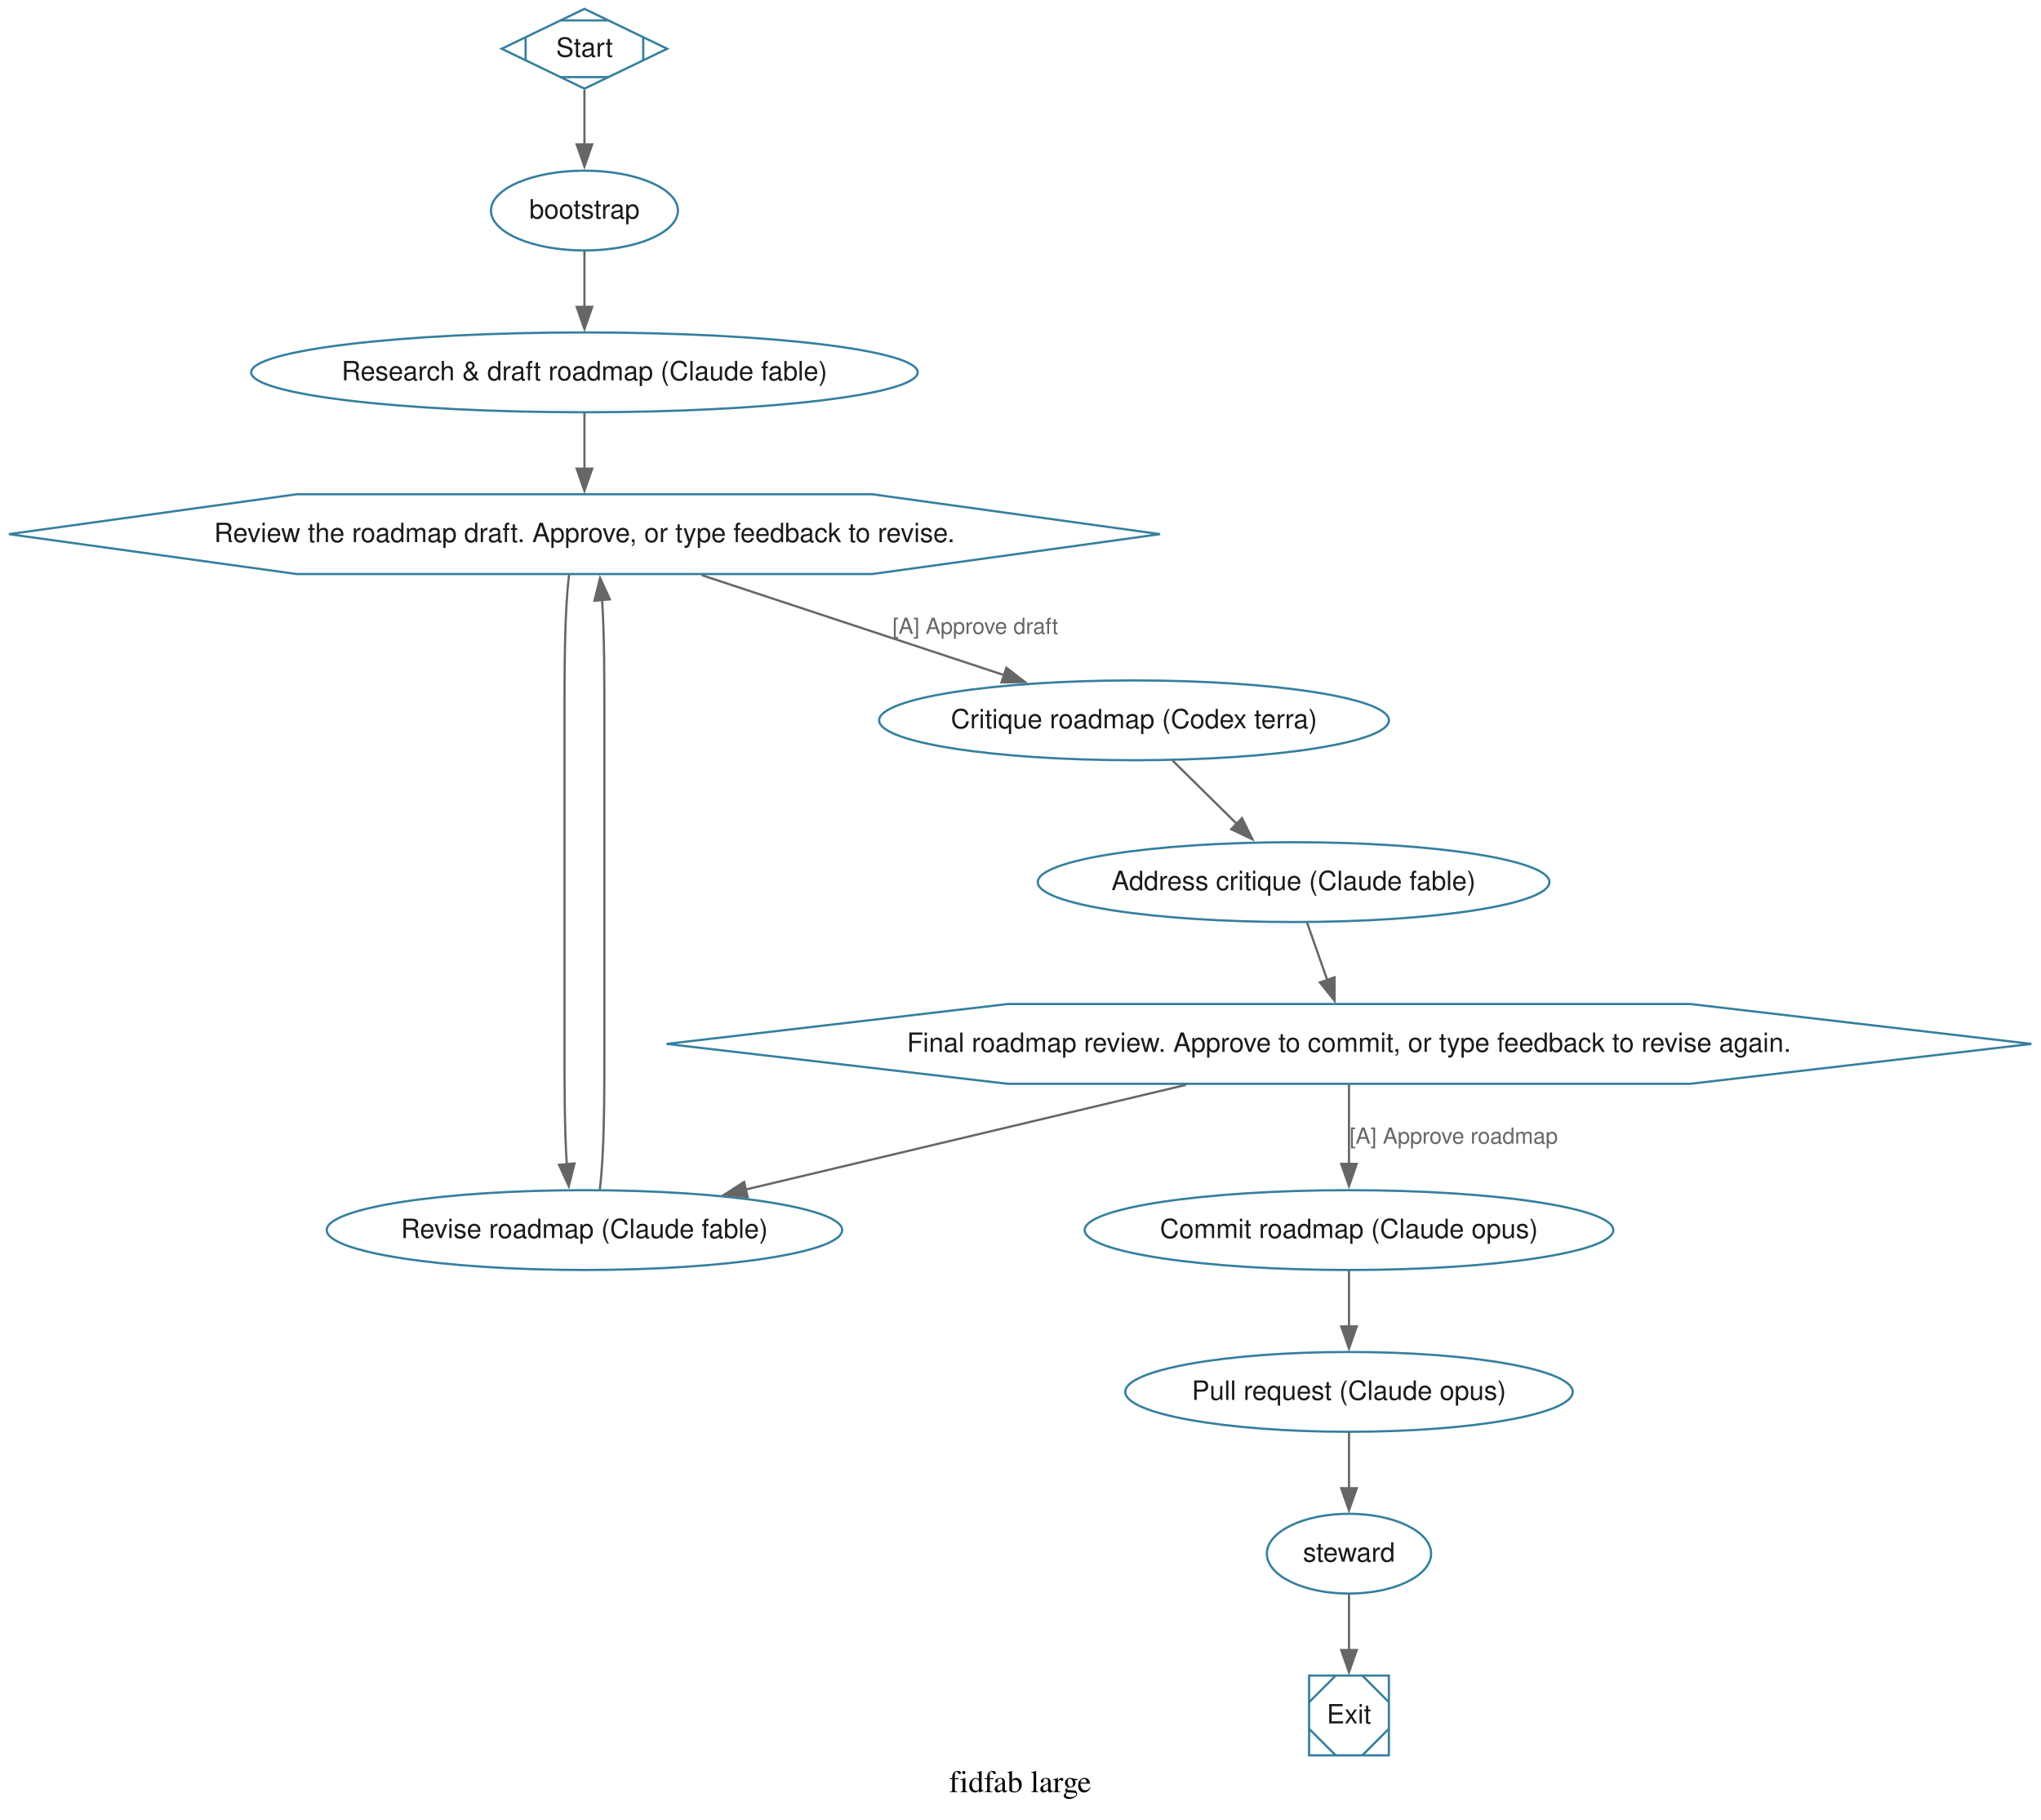
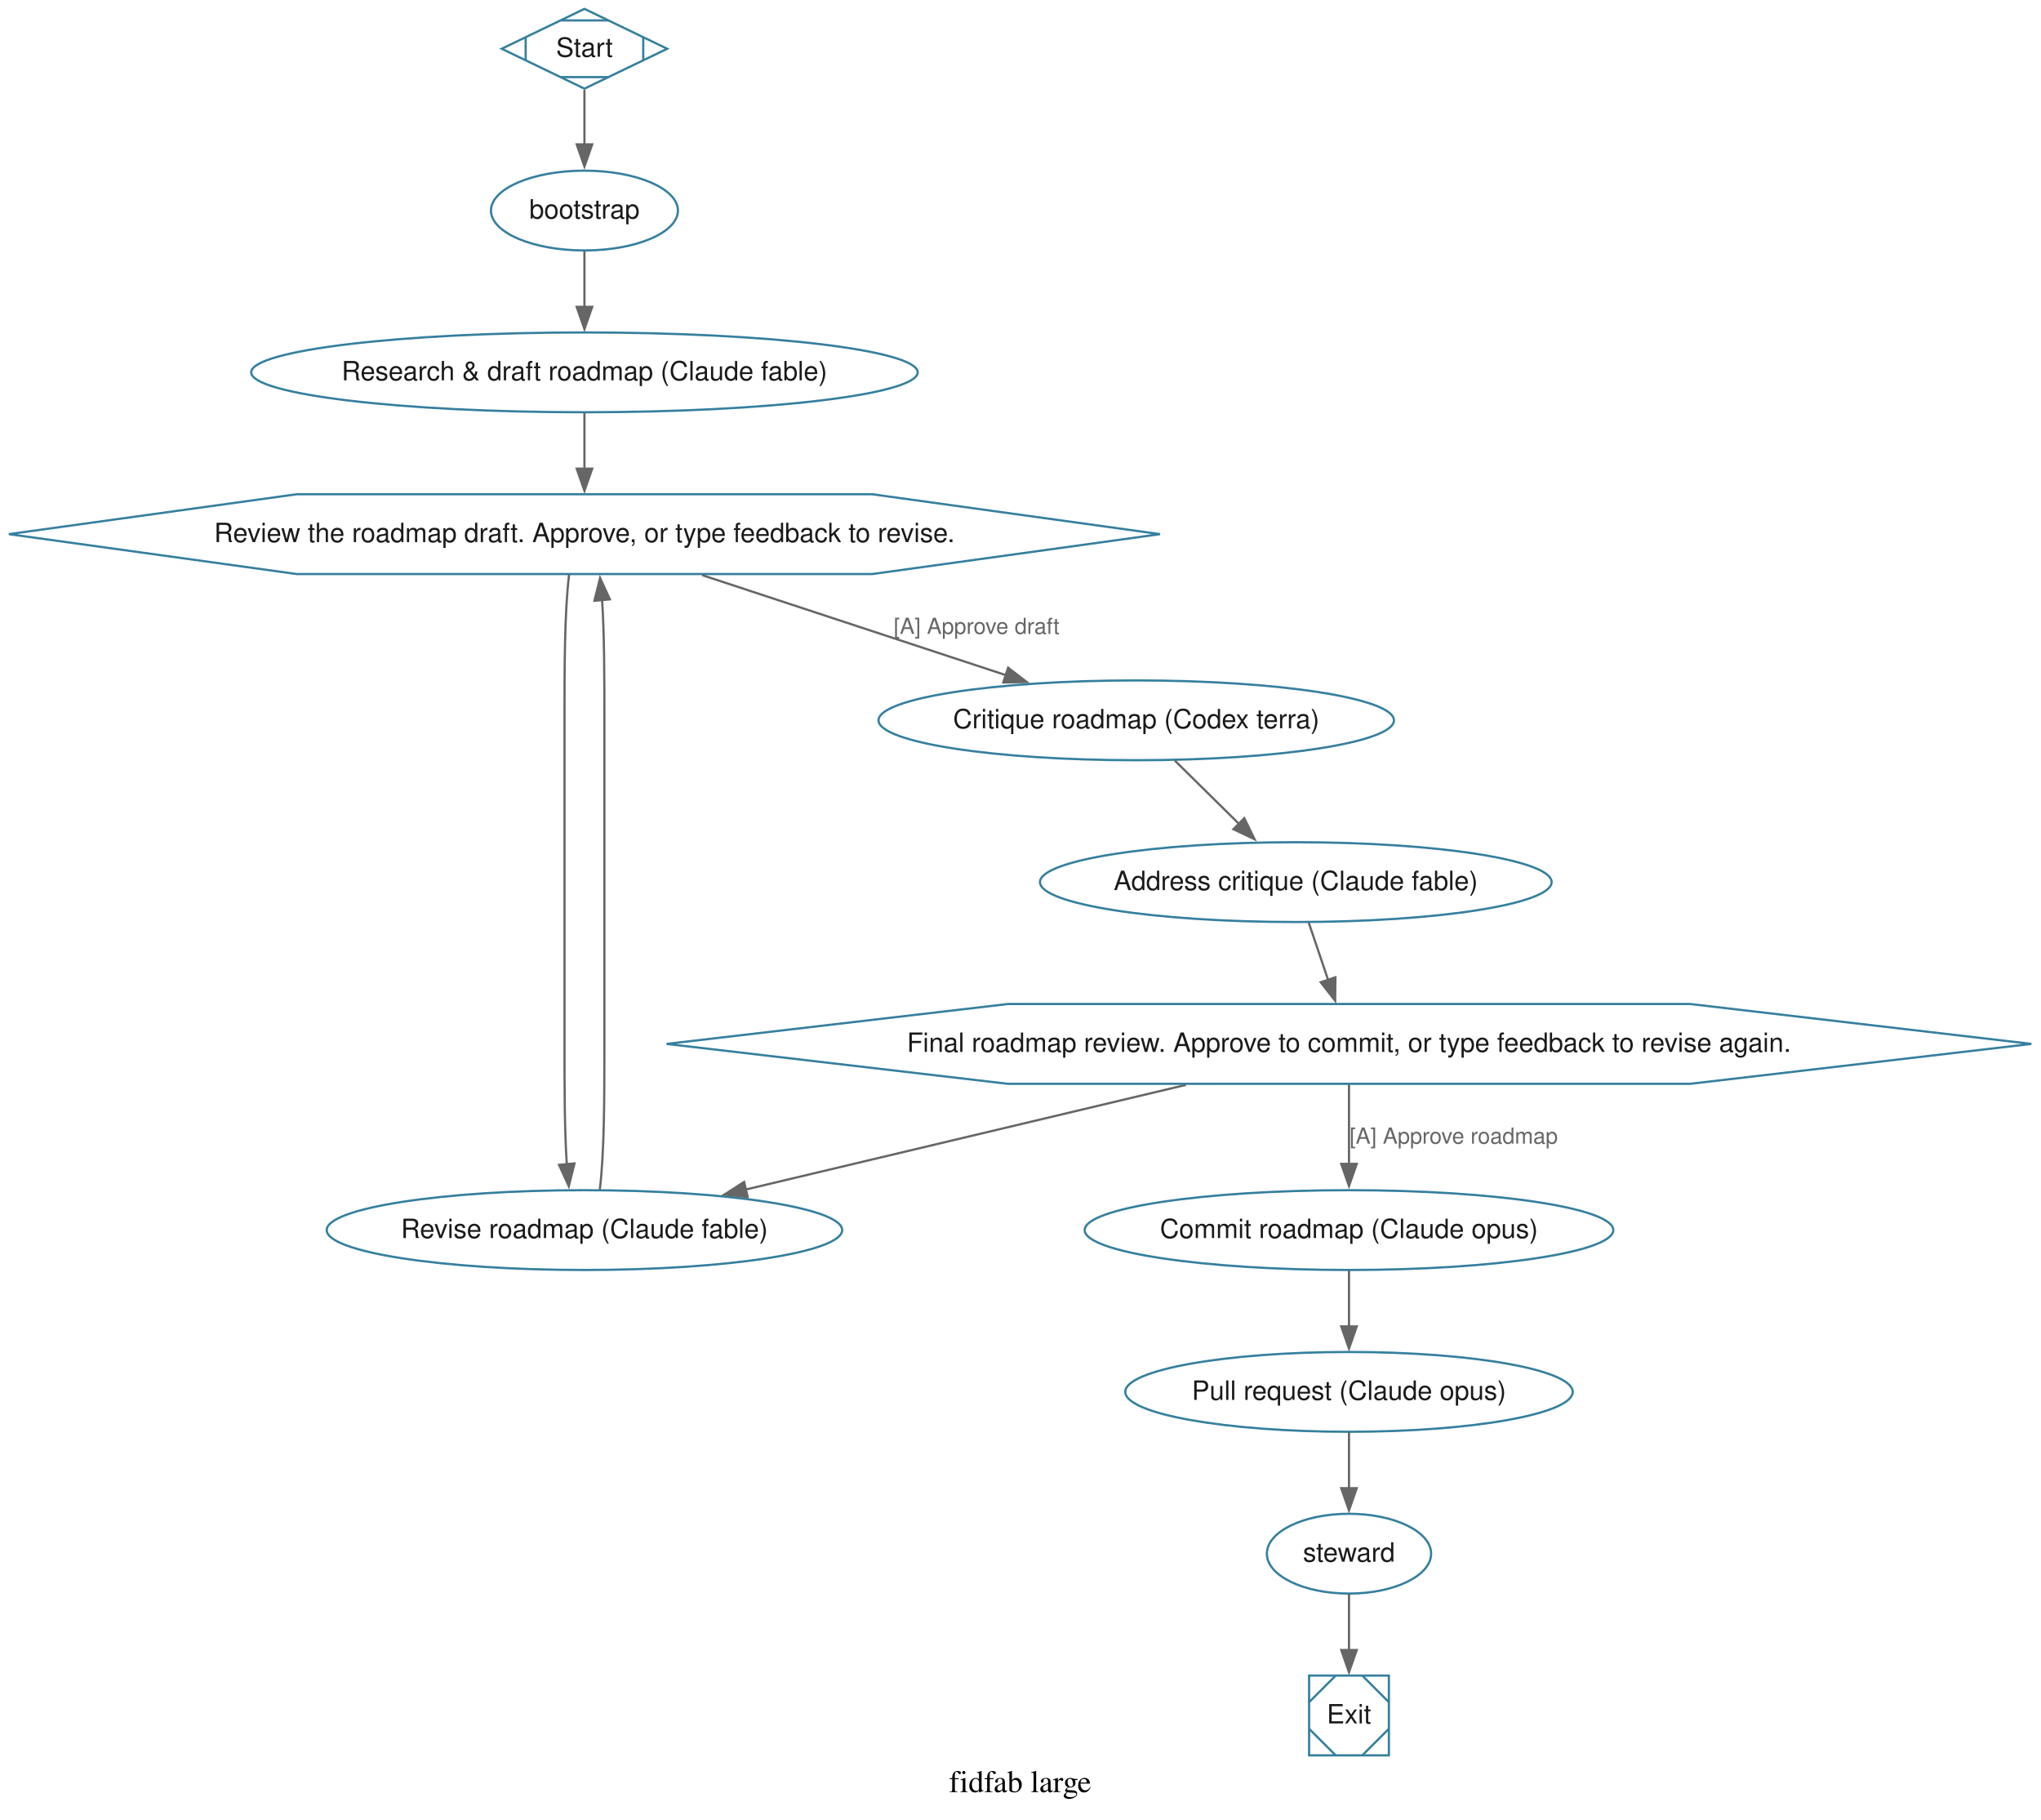
<svg xmlns="http://www.w3.org/2000/svg" width="921pt" height="821pt" viewBox="0.00 0.00 921.00 821.00">
  <style>
  @media (prefers-color-scheme: dark) {
    text { fill: #e0e0e0 !important; }
    [stroke="#357f9e"] { stroke: #5bb8d8; }
    [stroke="#666666"] { stroke: #999999; }
    polygon[fill="#357f9e"] { fill: #5bb8d8; }
    polygon[fill="#666666"] { fill: #999999; }
  }
</style>
  <g id="graph0" class="graph" transform="scale(1 1) rotate(0) translate(4 816.8)">
    <text xml:space="preserve" text-anchor="middle" x="456.33" y="-8.2" font-family="Times,serif" font-size="14.00">fidfab large</text>
    <g id="node1" class="node">
      <polygon fill="none" stroke="#357f9e" points="259.73,-812.8 222.39,-794.8 259.73,-776.8 297.07,-794.8 259.73,-812.8" />
      <polyline fill="none" stroke="#357f9e" points="233.2,-800.01 233.2,-789.59" />
      <polyline fill="none" stroke="#357f9e" points="248.92,-782.01 270.54,-782.01" />
      <polyline fill="none" stroke="#357f9e" points="286.26,-789.59 286.26,-800.01" />
      <polyline fill="none" stroke="#357f9e" points="270.54,-807.59 248.92,-807.59" />
      <text xml:space="preserve" text-anchor="middle" x="259.73" y="-791.2" font-family="Helvetica,sans-Serif" font-size="12.00" fill="#1a1a1a">Start</text>
    </g>
    <g id="node3" class="node">
      <ellipse fill="none" stroke="#357f9e" cx="259.73" cy="-721.8" rx="42.18" ry="18" />
      <text xml:space="preserve" text-anchor="middle" x="259.73" y="-718.2" font-family="Helvetica,sans-Serif" font-size="12.00" fill="#1a1a1a">bootstrap</text>
    </g>
    <g id="edge1" class="edge">
      <path fill="none" stroke="#666666" d="M259.73,-776.25C259.73,-768.77 259.73,-759.85 259.73,-751.46" />
      <polygon fill="#666666" stroke="#666666" points="263.23,-751.67 259.73,-741.67 256.23,-751.67 263.23,-751.67" />
    </g>
    <g id="node2" class="node">
      <polygon fill="none" stroke="#357f9e" points="622.73,-60.8 586.73,-60.8 586.73,-24.8 622.73,-24.8 622.73,-60.8" />
      <polyline fill="none" stroke="#357f9e" points="598.73,-60.8 586.73,-48.8" />
      <polyline fill="none" stroke="#357f9e" points="586.73,-36.8 598.73,-24.8" />
      <polyline fill="none" stroke="#357f9e" points="610.73,-24.8 622.73,-36.8" />
      <polyline fill="none" stroke="#357f9e" points="622.73,-48.8 610.73,-60.8" />
      <text xml:space="preserve" text-anchor="middle" x="604.73" y="-39.2" font-family="Helvetica,sans-Serif" font-size="12.00" fill="#1a1a1a">Exit</text>
    </g>
    <g id="node4" class="node claude fable plan">
      <ellipse fill="none" stroke="#357f9e" cx="259.73" cy="-648.8" rx="150.38" ry="18" />
      <text xml:space="preserve" text-anchor="middle" x="259.73" y="-645.2" font-family="Helvetica,sans-Serif" font-size="12.00" fill="#1a1a1a">Research &amp; draft roadmap (Claude fable)</text>
    </g>
    <g id="edge2" class="edge">
      <path fill="none" stroke="#666666" d="M259.73,-703.62C259.73,-696.03 259.73,-686.91 259.73,-678.34" />
      <polygon fill="#666666" stroke="#666666" points="263.23,-678.35 259.73,-668.35 256.23,-678.35 263.23,-678.35" />
    </g>
    <g id="node5" class="node">
      <polygon fill="none" stroke="#357f9e" points="519.46,-575.8 389.6,-593.8 129.87,-593.8 0,-575.8 129.87,-557.8 389.6,-557.8 519.46,-575.8" />
      <text xml:space="preserve" text-anchor="middle" x="259.73" y="-572.2" font-family="Helvetica,sans-Serif" font-size="12.00" fill="#1a1a1a">Review the roadmap draft. Approve, or type feedback to revise.</text>
    </g>
    <g id="edge3" class="edge">
      <path fill="none" stroke="#666666" d="M259.73,-630.62C259.73,-623.03 259.73,-613.91 259.73,-605.34" />
      <polygon fill="#666666" stroke="#666666" points="263.23,-605.35 259.73,-595.35 256.23,-605.35 263.23,-605.35" />
    </g>
    <g id="node6" class="node claude fable plan">
      <ellipse fill="none" stroke="#357f9e" cx="259.73" cy="-261.8" rx="116.3" ry="18" />
      <text xml:space="preserve" text-anchor="middle" x="259.73" y="-258.2" font-family="Helvetica,sans-Serif" font-size="12.00" fill="#1a1a1a">Revise roadmap (Claude fable)</text>
    </g>
    <g id="edge5" class="edge">
      <path fill="none" stroke="#666666" d="M252.81,-557.53C250.73,-540.93 250.73,-515.15 250.73,-492.8 250.73,-492.8 250.73,-492.8 250.73,-344.8 250.73,-326.99 250.73,-307.01 251.78,-291.22" />
      <polygon fill="#666666" stroke="#666666" points="255.24,-291.87 252.67,-281.59 248.27,-291.23 255.24,-291.87" />
    </g>
    <g id="node7" class="node codex terra review">
-       <ellipse fill="none" stroke="#357f9e" cx="507.73" cy="-491.8" rx="115.02" ry="18" />
-       <text xml:space="preserve" text-anchor="middle" x="507.73" y="-488.2" font-family="Helvetica,sans-Serif" font-size="12.00" fill="#1a1a1a">Critique roadmap (Codex terra)</text>
+       <ellipse fill="none" stroke="#357f9e" cx="508.73" cy="-491.8" rx="116.29" ry="18" />
+       <text xml:space="preserve" text-anchor="middle" x="508.73" y="-488.2" font-family="Helvetica,sans-Serif" font-size="12.00" fill="#1a1a1a">Critique roadmap (Codex terra)</text>
    </g>
    <g id="edge4" class="edge">
-       <path fill="none" stroke="#666666" d="M312.63,-557.31C352.72,-544.06 407.79,-525.85 449.2,-512.16" />
-       <polygon fill="#666666" stroke="#666666" points="450.12,-515.54 458.51,-509.08 447.92,-508.89 450.12,-515.54" />
-       <text xml:space="preserve" text-anchor="middle" x="436.1" y="-530.8" font-family="Helvetica,sans-Serif" font-size="10.00" fill="#666666">[A] Approve draft</text>
+       <path fill="none" stroke="#666666" d="M312.84,-557.31C353.09,-544.06 408.38,-525.85 449.96,-512.16" />
+       <polygon fill="#666666" stroke="#666666" points="450.92,-515.53 459.32,-509.08 448.73,-508.88 450.92,-515.53" />
+       <text xml:space="preserve" text-anchor="middle" x="436.66" y="-530.8" font-family="Helvetica,sans-Serif" font-size="10.00" fill="#666666">[A] Approve draft</text>
    </g>
    <g id="edge6" class="edge">
      <path fill="none" stroke="#666666" d="M266.66,-280.08C268.73,-296.68 268.73,-322.45 268.73,-344.8 268.73,-492.8 268.73,-492.8 268.73,-492.8 268.73,-510.61 268.73,-530.6 267.68,-546.38" />
      <polygon fill="#666666" stroke="#666666" points="264.23,-545.74 266.79,-556.02 271.2,-546.38 264.23,-545.74" />
    </g>
    <g id="node8" class="node claude fable plan">
-       <ellipse fill="none" stroke="#357f9e" cx="579.73" cy="-418.8" rx="115.44" ry="18" />
-       <text xml:space="preserve" text-anchor="middle" x="579.73" y="-415.2" font-family="Helvetica,sans-Serif" font-size="12.00" fill="#1a1a1a">Address critique (Claude fable)</text>
+       <ellipse fill="none" stroke="#357f9e" cx="580.73" cy="-418.8" rx="115.44" ry="18" />
+       <text xml:space="preserve" text-anchor="middle" x="580.73" y="-415.2" font-family="Helvetica,sans-Serif" font-size="12.00" fill="#1a1a1a">Address critique (Claude fable)</text>
    </g>
    <g id="edge7" class="edge">
-       <path fill="none" stroke="#666666" d="M525.16,-473.62C533.85,-465.05 544.53,-454.52 554.13,-445.05" />
-       <polygon fill="#666666" stroke="#666666" points="556.47,-447.66 561.14,-438.14 551.56,-442.67 556.47,-447.66" />
+       <path fill="none" stroke="#666666" d="M526.16,-473.62C534.85,-465.05 545.53,-454.52 555.13,-445.05" />
+       <polygon fill="#666666" stroke="#666666" points="557.47,-447.66 562.14,-438.14 552.56,-442.67 557.47,-447.66" />
    </g>
    <g id="node9" class="node">
      <polygon fill="none" stroke="#357f9e" points="912.66,-345.8 758.7,-363.8 450.77,-363.8 296.8,-345.8 450.77,-327.8 758.7,-327.8 912.66,-345.8" />
      <text xml:space="preserve" text-anchor="middle" x="604.73" y="-342.2" font-family="Helvetica,sans-Serif" font-size="12.00" fill="#1a1a1a">Final roadmap review. Approve to commit, or type feedback to revise again.</text>
    </g>
    <g id="edge8" class="edge">
-       <path fill="none" stroke="#666666" d="M585.78,-400.62C588.55,-392.77 591.89,-383.27 594.99,-374.46" />
-       <polygon fill="#666666" stroke="#666666" points="598.21,-375.86 598.23,-365.26 591.61,-373.53 598.21,-375.86" />
+       <path fill="none" stroke="#666666" d="M586.54,-400.62C589.19,-392.77 592.4,-383.27 595.38,-374.46" />
+       <polygon fill="#666666" stroke="#666666" points="598.6,-375.86 598.49,-365.27 591.97,-373.62 598.6,-375.86" />
    </g>
    <g id="edge10" class="edge">
      <path fill="none" stroke="#666666" d="M531.14,-327.31C472.49,-313.37 390.79,-293.95 332.38,-280.07" />
      <polygon fill="#666666" stroke="#666666" points="333.4,-276.72 322.86,-277.81 331.78,-283.53 333.4,-276.72" />
    </g>
    <g id="node10" class="node claude opus git">
      <ellipse fill="none" stroke="#357f9e" cx="604.73" cy="-261.8" rx="119.27" ry="18" />
      <text xml:space="preserve" text-anchor="middle" x="604.73" y="-258.2" font-family="Helvetica,sans-Serif" font-size="12.00" fill="#1a1a1a">Commit roadmap (Claude opus)</text>
    </g>
    <g id="edge9" class="edge">
      <path fill="none" stroke="#666666" d="M604.73,-327.41C604.73,-316.98 604.73,-303.44 604.73,-291.46" />
      <polygon fill="#666666" stroke="#666666" points="608.23,-291.68 604.73,-281.68 601.23,-291.68 608.23,-291.68" />
      <text xml:space="preserve" text-anchor="middle" x="651.98" y="-300.8" font-family="Helvetica,sans-Serif" font-size="10.00" fill="#666666">[A] Approve roadmap</text>
    </g>
    <g id="node11" class="node claude opus git">
      <ellipse fill="none" stroke="#357f9e" cx="604.73" cy="-188.8" rx="100.96" ry="18" />
      <text xml:space="preserve" text-anchor="middle" x="604.73" y="-185.2" font-family="Helvetica,sans-Serif" font-size="12.00" fill="#1a1a1a">Pull request (Claude opus)</text>
    </g>
    <g id="edge11" class="edge">
      <path fill="none" stroke="#666666" d="M604.73,-243.62C604.73,-236.03 604.73,-226.91 604.73,-218.34" />
      <polygon fill="#666666" stroke="#666666" points="608.23,-218.35 604.73,-208.35 601.23,-218.35 608.23,-218.35" />
    </g>
    <g id="node12" class="node">
      <ellipse fill="none" stroke="#357f9e" cx="604.73" cy="-115.8" rx="37.06" ry="18" />
      <text xml:space="preserve" text-anchor="middle" x="604.73" y="-112.2" font-family="Helvetica,sans-Serif" font-size="12.00" fill="#1a1a1a">steward</text>
    </g>
    <g id="edge12" class="edge">
      <path fill="none" stroke="#666666" d="M604.73,-170.62C604.73,-163.03 604.73,-153.91 604.73,-145.34" />
      <polygon fill="#666666" stroke="#666666" points="608.23,-145.35 604.73,-135.35 601.23,-145.35 608.23,-145.35" />
    </g>
    <g id="edge13" class="edge">
      <path fill="none" stroke="#666666" d="M604.73,-97.62C604.73,-90.03 604.73,-80.9 604.73,-72.34" />
      <polygon fill="#666666" stroke="#666666" points="608.23,-72.34 604.73,-62.34 601.23,-72.34 608.23,-72.34" />
    </g>
  </g>
</svg>
